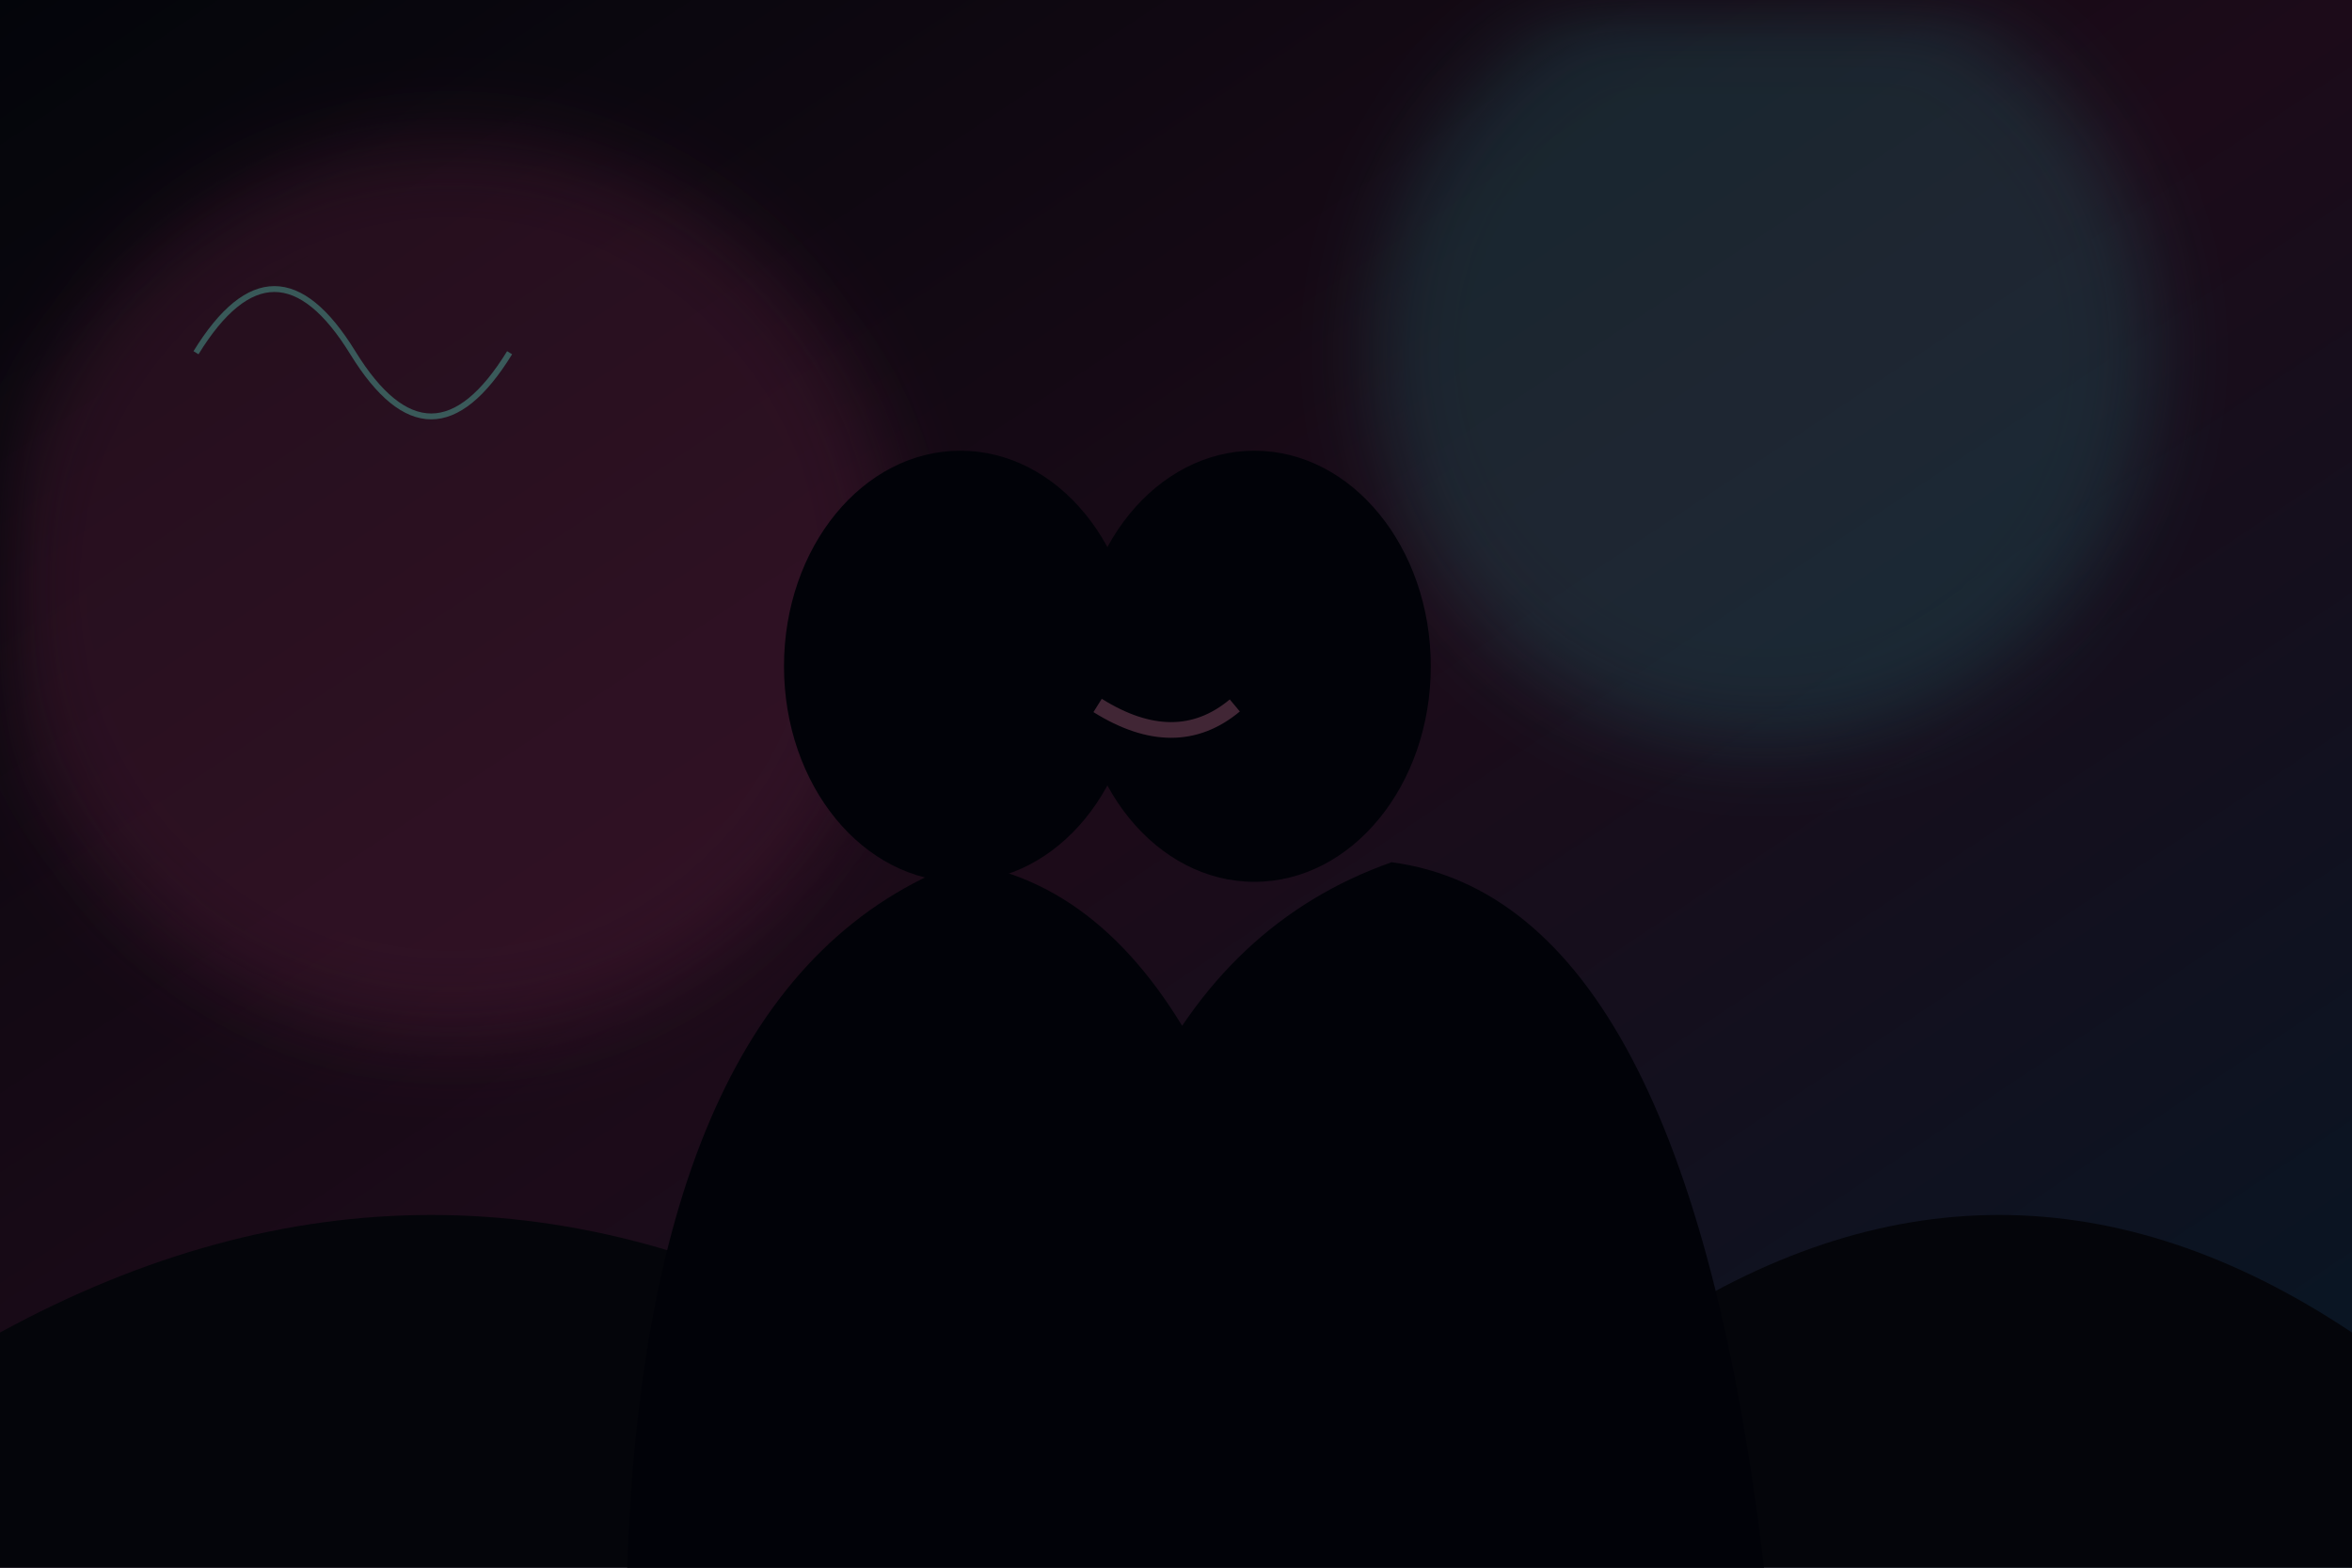
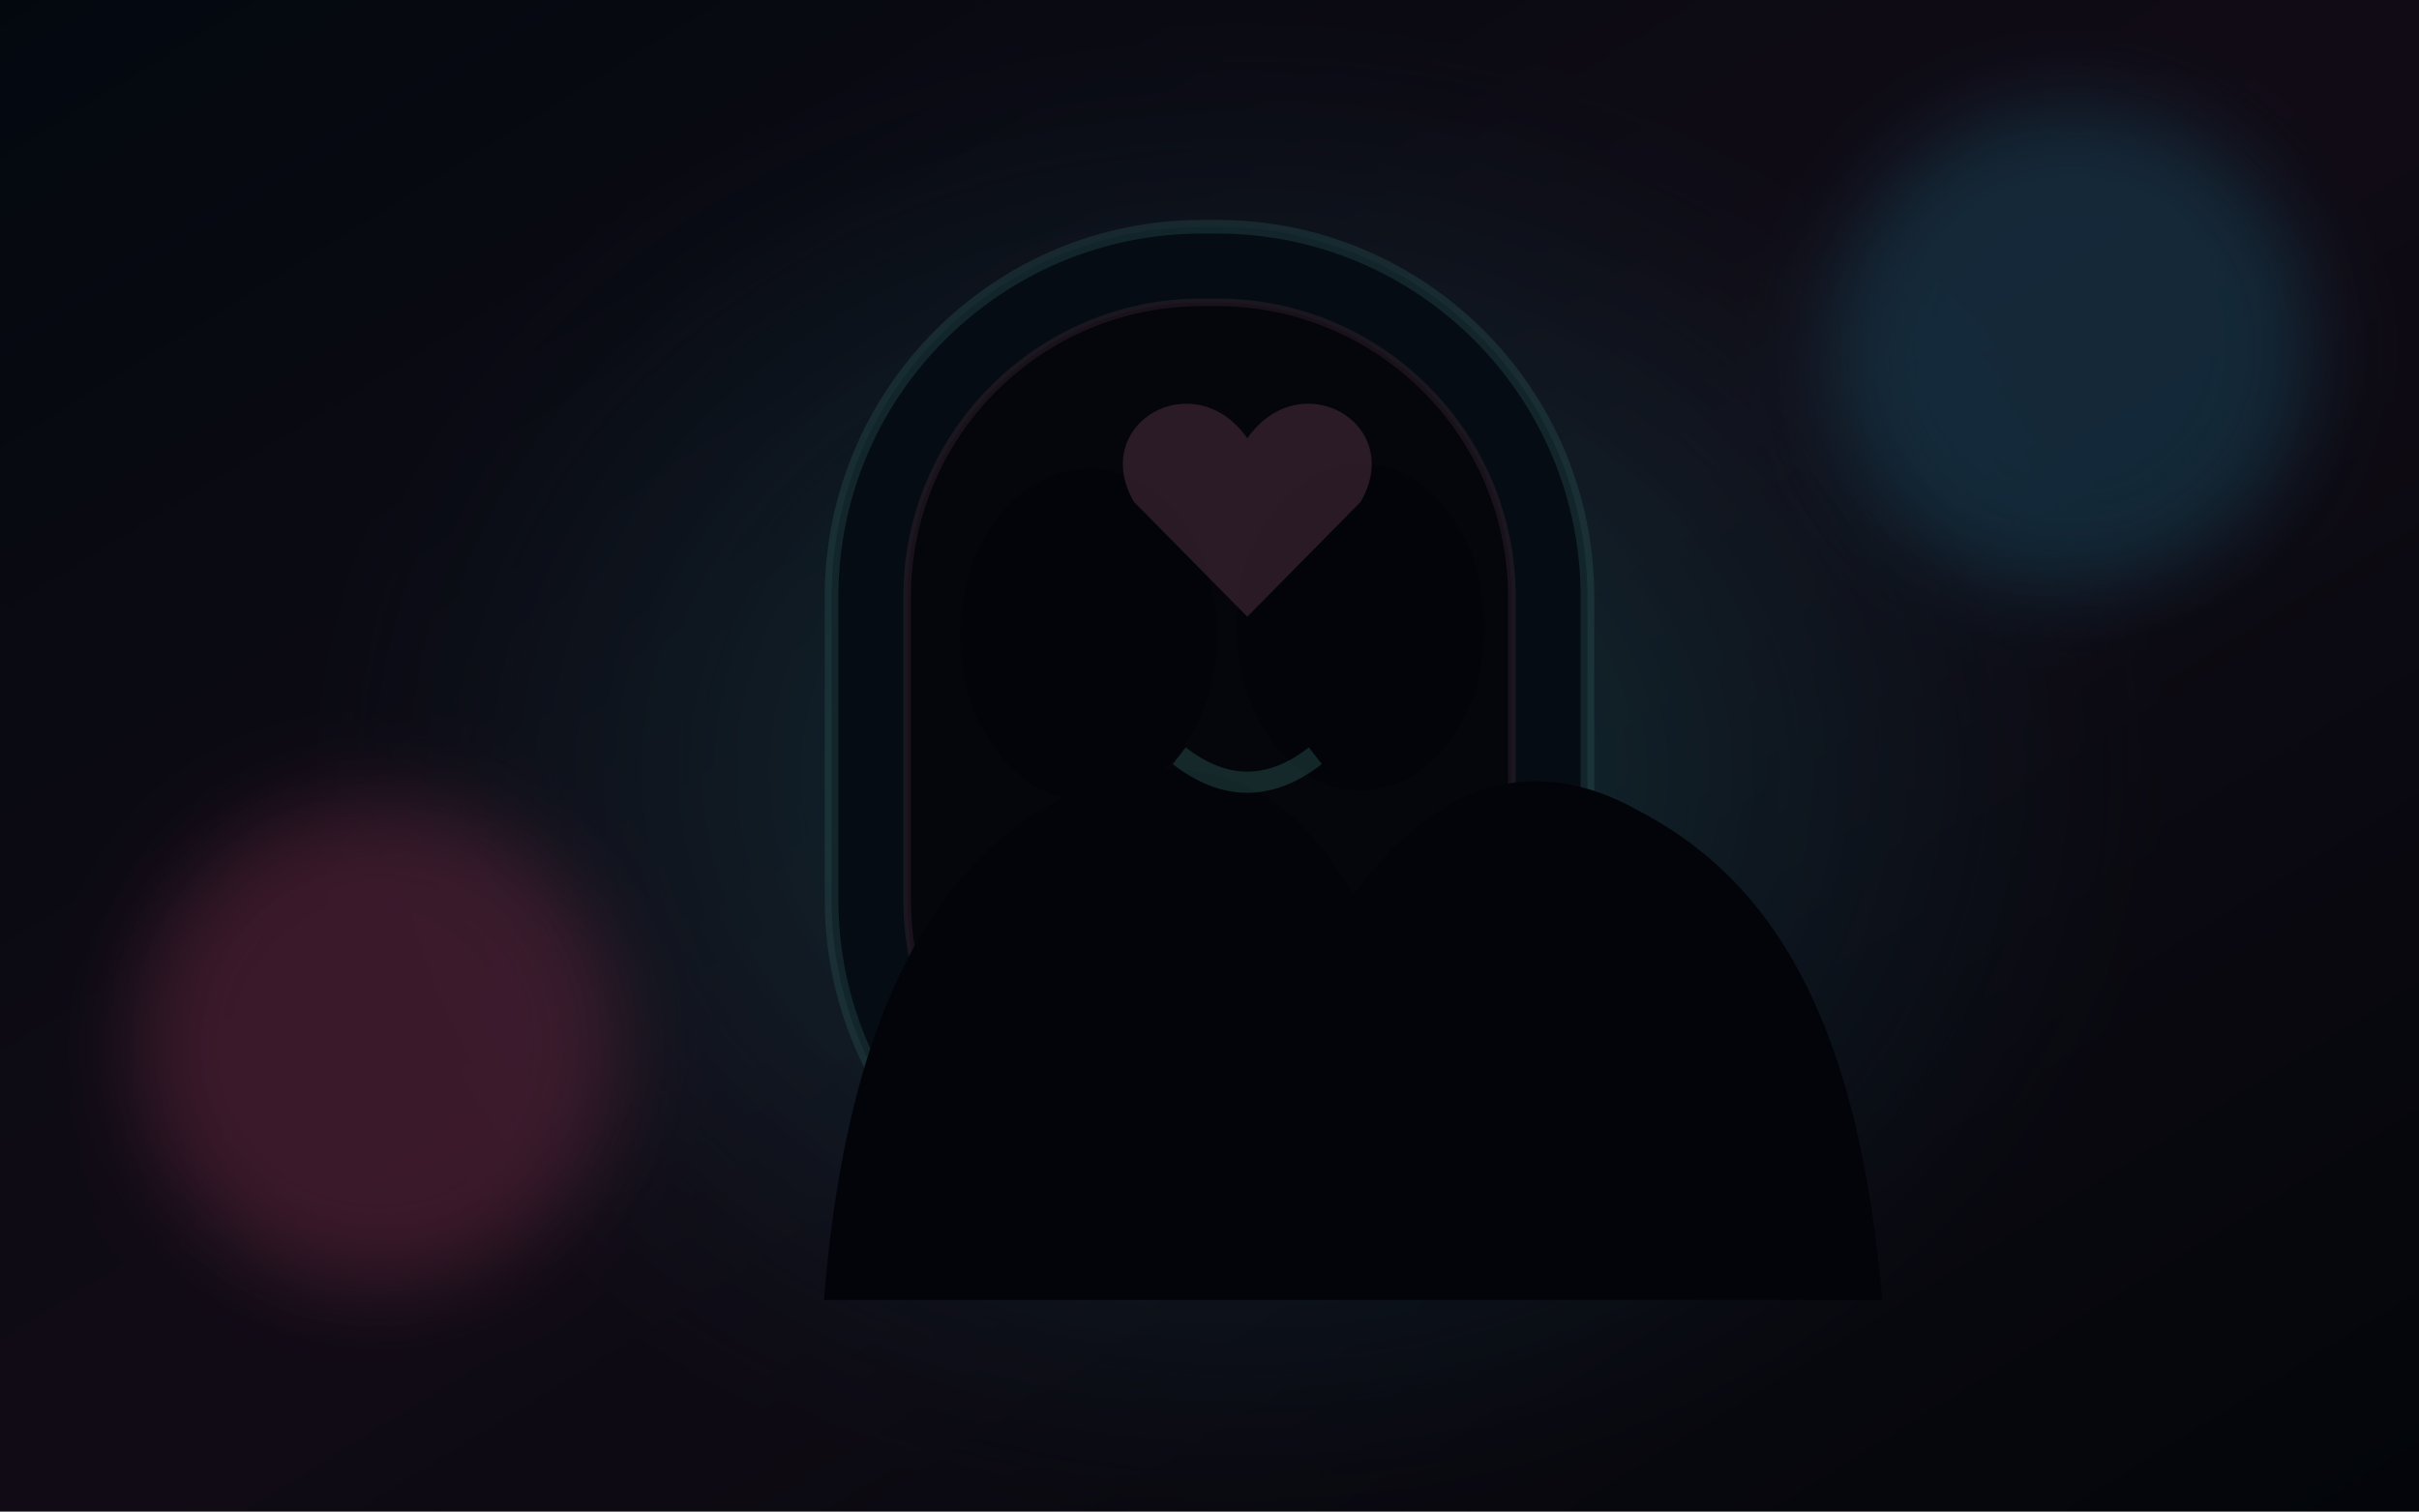
- <svg xmlns="http://www.w3.org/2000/svg" viewBox="0 0 1200 800">
+ <svg xmlns="http://www.w3.org/2000/svg" viewBox="0 0 1600 1000">
  <defs>
    <linearGradient id="b" x2="1" y2="1">
-       <stop stop-color="#03050a" />
-       <stop offset=".5" stop-color="#1c0b19" />
-       <stop offset="1" stop-color="#061725" />
+       <stop stop-color="#040b13" />
+       <stop offset=".5" stop-color="#1b101e" />
+       <stop offset="1" stop-color="#03060b" />
    </linearGradient>
-     <filter id="z">
-       <feGaussianBlur stdDeviation="20" />
+     <radialGradient id="v">
+       <stop stop-color="#278b88" stop-opacity=".62" />
+       <stop offset="1" stop-color="#17495d" stop-opacity="0" />
+     </radialGradient>
+     <filter id="f">
+       <feGaussianBlur stdDeviation="28" />
    </filter>
  </defs>
-   <path fill="url(#b)" d="M0 0h1200v800H0z" />
-   <circle cx="900" cy="180" r="200" fill="#277b80" opacity=".24" filter="url(#z)" />
-   <circle cx="230" cy="300" r="230" fill="#77284b" opacity=".25" filter="url(#z)" />
-   <path d="M0 680q220-120 440 0t400 0 360 0v120H0" fill="#04050a" />
-   <g fill="#010208">
-     <ellipse cx="490" cy="340" rx="90" ry="110" />
-     <ellipse cx="640" cy="340" rx="90" ry="110" />
-     <path d="M320 800q10-300 170-360 150 20 190 360M540 800q0-300 170-360 150 20 190 360" />
+   <rect width="1600" height="1000" fill="url(#b)" />
+   <ellipse cx="820" cy="510" rx="620" ry="500" fill="url(#v)" />
+   <g filter="url(#f)" opacity=".55">
+     <circle cx="250" cy="690" r="160" fill="#a03b60" />
+     <circle cx="1370" cy="230" r="160" fill="#286c8c" />
  </g>
-   <path d="M560 360q40 25 70 0" stroke="#b86c8b" stroke-opacity=".35" stroke-width="8" fill="none" />
-   <path d="M100 180q40-65 80 0t80 0" stroke="#55c9b2" stroke-opacity=".4" stroke-width="3" fill="none" />
+   <rect x="550" y="150" width="500" height="690" rx="245" fill="#08121a" stroke="#4b9995" stroke-opacity=".32" stroke-width="9" />
+   <rect x="600" y="200" width="400" height="590" rx="195" fill="#05070d" stroke="#b46a8a" stroke-opacity=".22" stroke-width="5" />
+   <g fill="#02040a">
+     <ellipse cx="720" cy="420" rx="85" ry="110" />
+     <ellipse cx="900" cy="415" rx="82" ry="108" />
+     <path d="M545 860c15-190 75-300 175-340 75-28 135 0 175 72 55-75 120-95 190-55 95 50 145 150 160 323H545Z" />
+   </g>
+   <path d="M780 500q45 35 90 0" stroke="#66c8ba" stroke-opacity=".3" stroke-width="14" fill="none" />
+   <path d="M825 290c-35-50-105-10-75 42l75 76 75-76c30-52-40-92-75-42Z" fill="#c76d91" opacity=".35" />
+   <rect width="1600" height="1000" fill="#02040a" opacity=".42" />
</svg>
